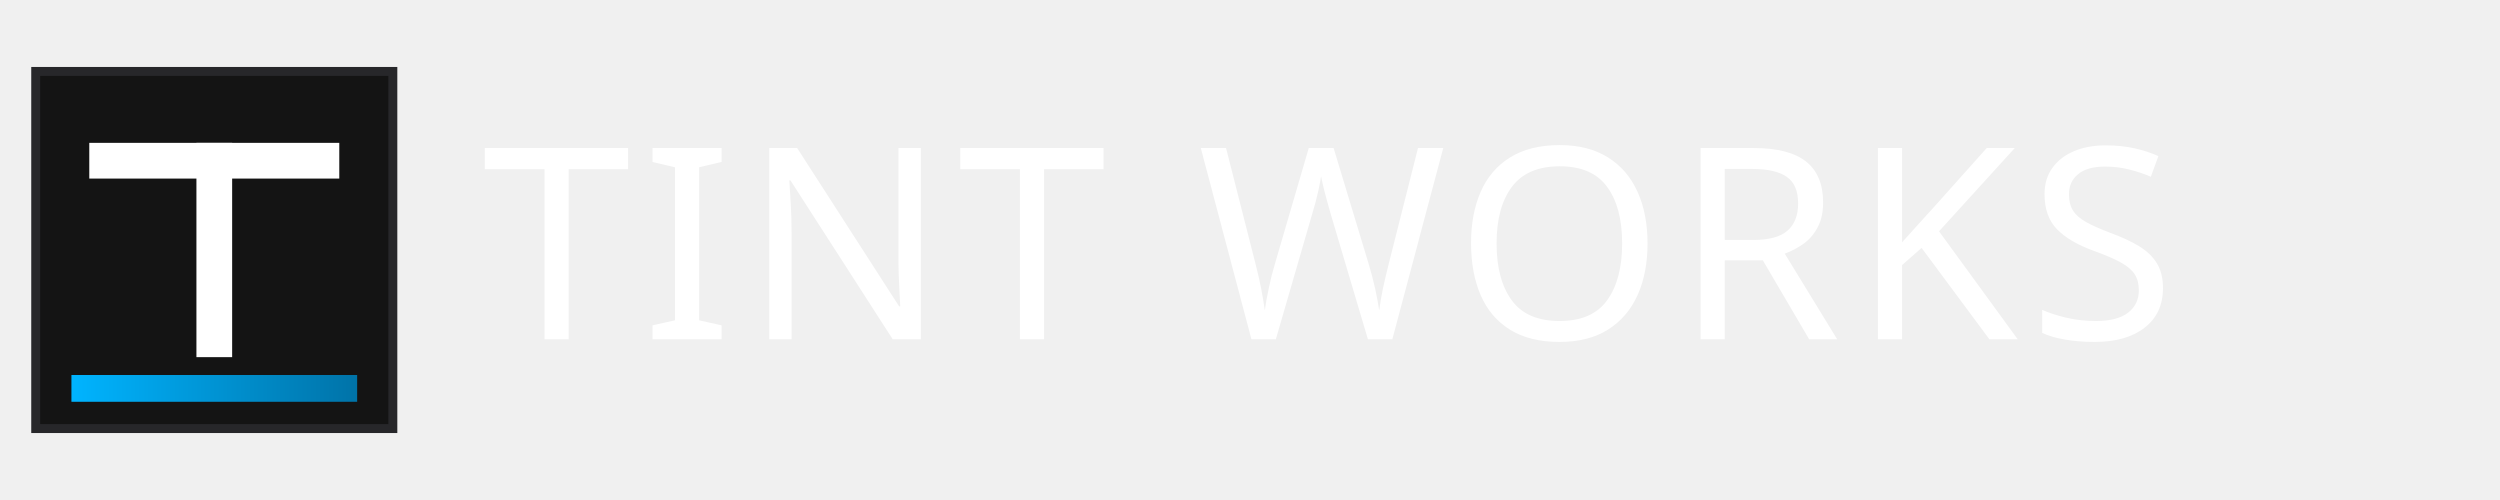
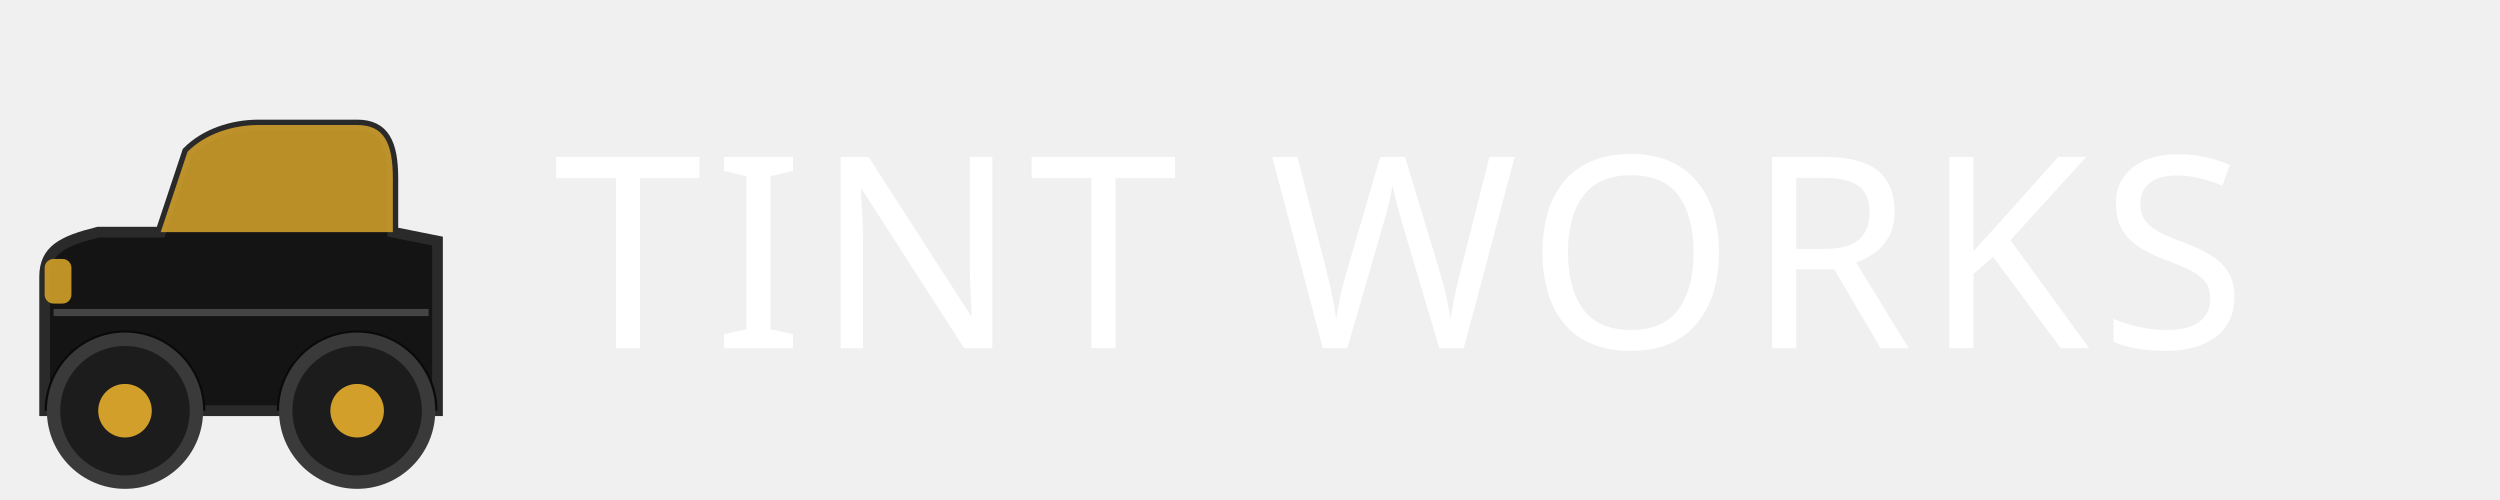
<svg xmlns="http://www.w3.org/2000/svg" viewBox="0 0 280 56" width="280" height="56" role="img" aria-label="Tint Works">
-   <defs>
-     <linearGradient id="tw-fade" x1="0" x2="1" y1="0" y2="0">
-       <stop offset="0" stop-color="#00B4FF" />
-       <stop offset="1" stop-color="#0073A8" />
-     </linearGradient>
-   </defs>
  <style>
-     .mark { fill: #ffffff; }
-     .bar { fill: url(#tw-fade); }
    .word { font-family: "Bebas Neue", "Impact", "Oswald", "Anton", system-ui, sans-serif; font-weight: 400; letter-spacing: 0.04em; fill: #ffffff; }
  </style>
-   <rect width="280" height="56" fill="transparent" />
-   <g transform="translate(4,8)">
-     <rect x="0" y="0" width="40" height="40" fill="#141414" stroke="#27272A" />
-     <rect class="mark" x="6" y="8" width="28" height="4" />
-     <rect class="mark" x="18" y="8" width="4" height="24" />
-     <rect class="bar" x="4" y="34" width="32" height="3" />
+   <g transform="translate(4,4)">
+     <path d="M 1,42 L 1,27 C 1,24 3,23 7,22 L 14,22 L 17,13 C 19,11 22,10 25,10 L 36,10 C 39,10 40,12 40,16 L 40,22 L 45,23 L 45,42 Z" fill="#141414" stroke="#2a2a2a" stroke-width="1.2" />
+     <path d="M 14,22 L 17,13 C 19,11 22,10 25,10 L 36,10 C 39,10 40,12 40,16 L 40,22 Z" fill="#d2a02a" opacity="0.88" />
+     <line x1="2" y1="31" x2="44" y2="31" stroke="#444" stroke-width="0.8" />
+     <path d="M 1,42 a 9,9 0 0,1 18,0" fill="#0A0A0A" />
+     <path d="M 27,42 a 9,9 0 0,1 18,0" fill="#0A0A0A" />
+     <circle cx="10" cy="42" r="8" fill="#1C1C1C" stroke="#3a3a3a" stroke-width="1.5" />
+     <circle cx="10" cy="42" r="3" fill="#d2a02a" />
+     <circle cx="36" cy="42" r="8" fill="#1C1C1C" stroke="#3a3a3a" stroke-width="1.5" />
+     <circle cx="36" cy="42" r="3" fill="#d2a02a" />
+     <rect x="1" y="25" width="3" height="5" rx="1" fill="#d2a02a" opacity="0.9" />
  </g>
-   <text class="word" x="54" y="38" font-size="30">TINT WORKS</text>
+   <text class="word" x="62" y="39" font-size="30">TINT WORKS</text>
</svg>
